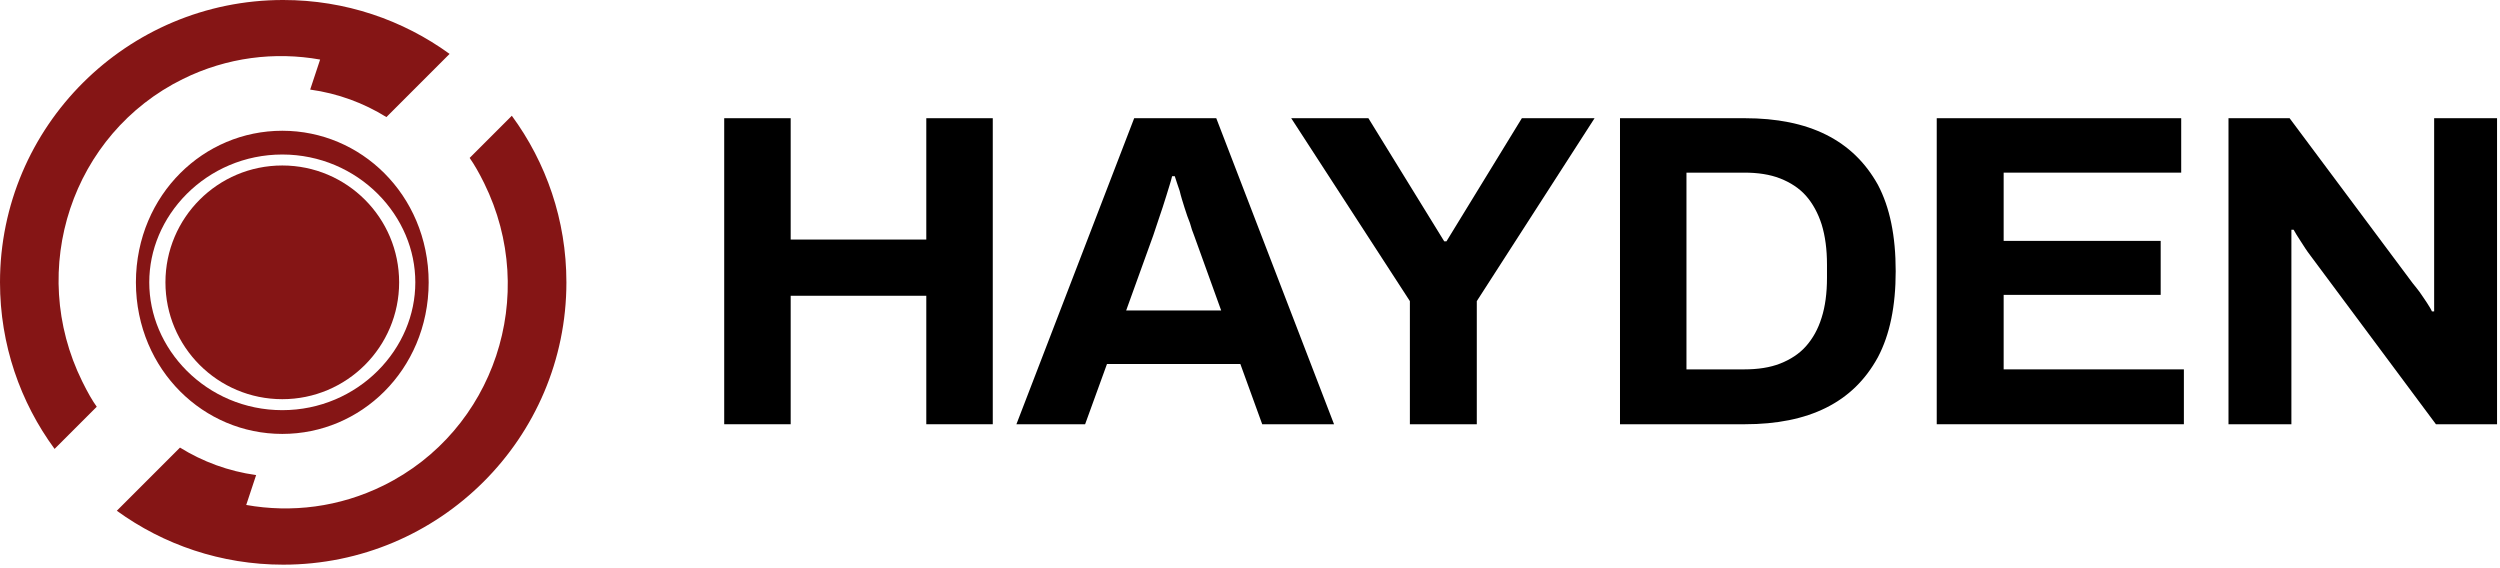
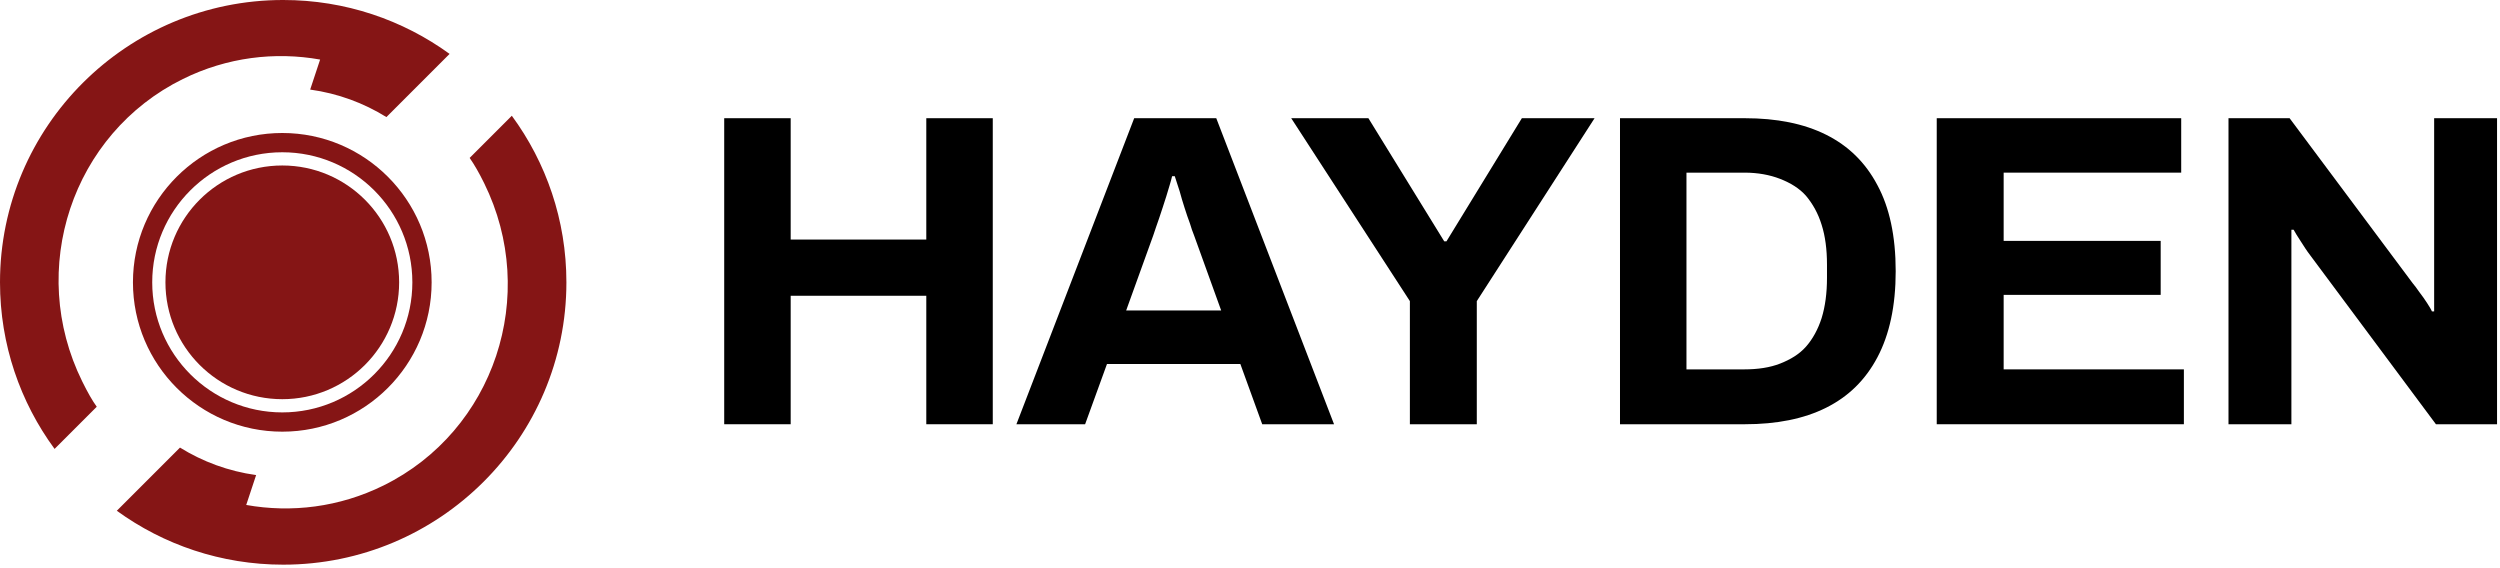
- <svg xmlns="http://www.w3.org/2000/svg" width="100%" height="100%" viewBox="0 0 758 172" version="1.1" xml:space="preserve" style="fill-rule:evenodd;clip-rule:evenodd;stroke-linecap:round;stroke-linejoin:round;stroke-miterlimit:1.5;">
+ <svg xmlns="http://www.w3.org/2000/svg" width="100%" height="100%" viewBox="0 0 758 172" version="1.1" xml:space="preserve" style="fill-rule:evenodd;clip-rule:evenodd;stroke-linejoin:round;stroke-miterlimit:2;">
  <g transform="matrix(0.0832487,0,0,0.1481,-79.1341,-6.47204)">
-     <ellipse cx="1978.7" cy="621.715" rx="425.576" ry="239.221" style="fill:rgb(133,21,21);" />
+     <ellipse cx="1978.7" cy="621.715" rx="425.576" ry="239.221" style="fill:#851515;" />
  </g>
  <g transform="matrix(0.099531,0,0,0.177066,-111.352,-24.4807)">
-     <ellipse cx="1978.7" cy="621.715" rx="425.576" ry="239.221" style="fill:none;stroke:rgb(133,21,21);stroke-width:40.68px;" />
+     <path d="M1978.7,365.993c251.082,0 454.93,114.585 454.93,255.722c-0,141.136 -203.848,255.721 -454.93,255.721c-251.083,0 -454.931,-114.585 -454.931,-255.721c0,-141.137 203.848,-255.722 454.931,-255.722Zm-0,33.001c-218.681,0 -396.222,99.798 -396.222,222.721c0,122.923 177.541,222.72 396.222,222.72c218.68,0 396.221,-99.797 396.221,-222.72c-0,-122.923 -177.541,-222.721 -396.221,-222.721Z" style="fill:#851515;" />
  </g>
  <g transform="matrix(0.170512,0,0,0.302242,-251.524,-102.305)">
-     <path d="M1647.16,746.513L1572.17,788.82C1511.15,741.959 1475.11,684.179 1475.11,621.715C1475.11,465.44 1700.68,338.485 1978.7,338.485C2089.24,338.485 2191.49,358.556 2274.56,392.561L2162.22,455.942C2121.81,441.792 2075.87,432.173 2026.66,428.35L2044.35,398.234C1963.99,390.159 1878.8,395.901 1800.35,417.73C1603.07,472.632 1522.92,608.577 1621.29,721.086C1631.13,732.337 1639.3,740.403 1647.16,746.513ZM2310.24,496.906L2385.22,454.61C2446.24,501.47 2482.28,559.25 2482.28,621.715C2482.28,777.989 2256.71,904.944 1978.7,904.944C1868.15,904.944 1765.9,884.873 1682.83,850.869L1795.17,787.488C1835.53,801.62 1881.41,811.233 1930.55,815.065L1912.94,845.046C1993.3,853.121 2078.49,847.379 2156.93,825.55C2354.22,770.648 2434.37,634.703 2336,522.194C2326.91,511.804 2318.58,503.619 2310.24,496.906Z" style="fill:rgb(133,21,21);" />
+     <path d="M1647.16,746.513l-74.992,42.307c-61.022,-46.861 -97.06,-104.641 -97.06,-167.105c-0,-156.275 225.569,-283.23 503.583,-283.23c110.541,0 212.792,20.071 295.868,54.076l-112.345,63.381c-40.407,-14.15 -86.347,-23.769 -135.558,-27.592l17.686,-30.116c-80.359,-8.075 -165.552,-2.333 -243.995,19.496c-197.283,54.902 -277.434,190.847 -179.06,303.356c9.837,11.251 18.009,19.317 25.873,25.427Zm663.08,-249.607l74.973,-42.296c61.022,46.86 97.06,104.64 97.06,167.105c0,156.274 -225.569,283.229 -503.582,283.229c-110.542,0 -212.793,-20.071 -295.869,-54.075l112.345,-63.381c40.357,14.132 86.234,23.745 135.375,27.577l-17.606,29.981c80.358,8.075 165.552,2.333 243.994,-19.496c197.283,-54.902 277.435,-190.847 179.061,-303.356c-9.085,-10.39 -17.414,-18.575 -25.751,-25.288Z" style="fill:#851515;" />
  </g>
  <g transform="matrix(1.22469,0,0,1.22469,-38.832,-28.0837)" class="text">
    <g transform="matrix(110.444,0,0,110.444,202.609,127.962)">
-       <path d="M0.076,-0L0.076,-0.686L0.225,-0.686L0.225,-0.414L0.529,-0.414L0.529,-0.686L0.678,-0.686L0.678,-0L0.529,-0L0.529,-0.288L0.225,-0.288L0.225,-0L0.076,-0Z" style="fill-rule:nonzero;" />
+       <path d="M0.076,-0l0,-0.686l0.149,0l0,0.272l0.304,0l0,-0.272l0.149,0l0,0.686l-0.149,-0l0,-0.288l-0.304,0l0,0.288l-0.149,-0Z" style="fill-rule:nonzero;" />
    </g>
    <g transform="matrix(110.444,0,0,110.444,282.681,127.962)">
-       <path d="M0.006,-0L0.27,-0.686L0.454,-0.686L0.718,-0L0.557,-0L0.508,-0.135L0.209,-0.135L0.16,-0L0.006,-0ZM0.252,-0.255L0.465,-0.255L0.404,-0.424C0.401,-0.431 0.398,-0.44 0.395,-0.451C0.391,-0.461 0.387,-0.472 0.383,-0.485C0.379,-0.498 0.375,-0.51 0.372,-0.523C0.368,-0.535 0.364,-0.546 0.361,-0.556L0.355,-0.556C0.352,-0.543 0.347,-0.529 0.342,-0.512C0.337,-0.495 0.331,-0.478 0.326,-0.463C0.321,-0.447 0.316,-0.434 0.313,-0.424L0.252,-0.255Z" style="fill-rule:nonzero;" />
+       <path d="M0.006,-0l0.264,-0.686l0.184,0l0.264,0.686l-0.161,-0l-0.049,-0.135l-0.299,0l-0.049,0.135l-0.154,-0Zm0.246,-0.255l0.213,0l-0.061,-0.169c-0.003,-0.007 -0.006,-0.016 -0.009,-0.026c-0.004,-0.011 -0.008,-0.022 -0.012,-0.035c-0.004,-0.013 -0.008,-0.025 -0.011,-0.037c-0.004,-0.013 -0.008,-0.024 -0.011,-0.034l-0.006,0c-0.003,0.013 -0.008,0.028 -0.013,0.045c-0.005,0.017 -0.011,0.033 -0.016,0.049c-0.005,0.015 -0.01,0.028 -0.013,0.038l-0.061,0.169Z" style="fill-rule:nonzero;" />
    </g>
    <g transform="matrix(110.444,0,0,110.444,350.384,127.962)">
-       <path d="M0.275,-0L0.275,-0.276L0.009,-0.686L0.182,-0.686L0.352,-0.41L0.357,-0.41L0.526,-0.686L0.689,-0.686L0.425,-0.276L0.425,-0L0.275,-0Z" style="fill-rule:nonzero;" />
+       <path d="M0.275,-0l0,-0.276l-0.266,-0.41l0.173,0l0.17,0.276l0.005,0l0.169,-0.276l0.163,0l-0.264,0.41l-0,0.276l-0.15,-0Z" style="fill-rule:nonzero;" />
    </g>
    <g transform="matrix(110.444,0,0,110.444,424.381,127.962)">
-       <path d="M0.076,-0L0.076,-0.686L0.356,-0.686C0.427,-0.686 0.488,-0.674 0.538,-0.649C0.588,-0.624 0.626,-0.587 0.654,-0.537C0.681,-0.486 0.694,-0.422 0.694,-0.343C0.694,-0.265 0.681,-0.201 0.654,-0.15C0.626,-0.099 0.588,-0.062 0.538,-0.037C0.488,-0.012 0.427,-0 0.356,-0L0.076,-0ZM0.225,-0.123L0.355,-0.123C0.385,-0.123 0.412,-0.127 0.435,-0.136C0.458,-0.145 0.478,-0.158 0.493,-0.175C0.508,-0.192 0.52,-0.213 0.528,-0.239C0.536,-0.264 0.54,-0.294 0.54,-0.328L0.54,-0.358C0.54,-0.392 0.536,-0.422 0.528,-0.448C0.52,-0.473 0.508,-0.495 0.493,-0.512C0.478,-0.529 0.458,-0.542 0.435,-0.551C0.412,-0.56 0.385,-0.564 0.355,-0.564L0.225,-0.564L0.225,-0.123Z" style="fill-rule:nonzero;" />
+       <path d="M0.076,-0l0,-0.686l0.28,0c0.071,0 0.132,0.012 0.182,0.037c0.05,0.025 0.088,0.062 0.115,0.113c0.027,0.05 0.041,0.114 0.041,0.193c0,0.078 -0.014,0.142 -0.041,0.193c-0.027,0.051 -0.065,0.088 -0.115,0.113c-0.05,0.025 -0.111,0.037 -0.182,0.037l-0.28,0Zm0.149,-0.123l0.13,0c0.03,0 0.057,-0.004 0.08,-0.013c0.023,-0.009 0.043,-0.021 0.058,-0.038c0.015,-0.017 0.027,-0.039 0.035,-0.064c0.008,-0.026 0.012,-0.056 0.012,-0.09l0,-0.03c0,-0.034 -0.004,-0.064 -0.012,-0.089c-0.008,-0.026 -0.02,-0.047 -0.035,-0.065c-0.015,-0.017 -0.035,-0.029 -0.058,-0.038c-0.023,-0.009 -0.05,-0.014 -0.08,-0.014l-0.13,0l0,0.441Z" style="fill-rule:nonzero;" />
    </g>
    <g transform="matrix(110.444,0,0,110.444,502.797,127.962)">
-       <path d="M0.076,-0L0.076,-0.686L0.624,-0.686L0.624,-0.564L0.226,-0.564L0.226,-0.411L0.578,-0.411L0.578,-0.29L0.226,-0.29L0.226,-0.123L0.63,-0.123L0.63,-0L0.076,-0Z" style="fill-rule:nonzero;" />
+       <path d="M0.076,-0l0,-0.686l0.548,0l0,0.122l-0.398,0l0,0.153l0.352,0l0,0.121l-0.352,0l0,0.167l0.404,0l0,0.123l-0.554,0Z" style="fill-rule:nonzero;" />
    </g>
    <g transform="matrix(110.444,0,0,110.444,575.028,127.962)">
-       <path d="M0.076,-0L0.076,-0.686L0.213,-0.686L0.489,-0.316C0.493,-0.311 0.498,-0.305 0.504,-0.297C0.51,-0.288 0.516,-0.28 0.521,-0.272C0.526,-0.264 0.53,-0.258 0.532,-0.253L0.537,-0.253L0.537,-0.686L0.678,-0.686L0.678,-0L0.541,-0L0.259,-0.379C0.252,-0.388 0.245,-0.399 0.238,-0.41C0.231,-0.421 0.225,-0.43 0.222,-0.436L0.217,-0.436L0.217,-0L0.076,-0Z" style="fill-rule:nonzero;" />
+       <path d="M0.076,-0l0,-0.686l0.137,0l0.276,0.37c0.004,0.005 0.009,0.011 0.015,0.02c0.006,0.008 0.012,0.016 0.017,0.024c0.005,0.008 0.009,0.014 0.011,0.019l0.005,0l0,-0.433l0.141,-0l0,0.686l-0.137,-0l-0.282,-0.379c-0.007,-0.009 -0.014,-0.02 -0.021,-0.031c-0.007,-0.011 -0.013,-0.02 -0.016,-0.026l-0.005,-0l-0,0.436l-0.141,-0Z" style="fill-rule:nonzero;" />
    </g>
  </g>
</svg>
